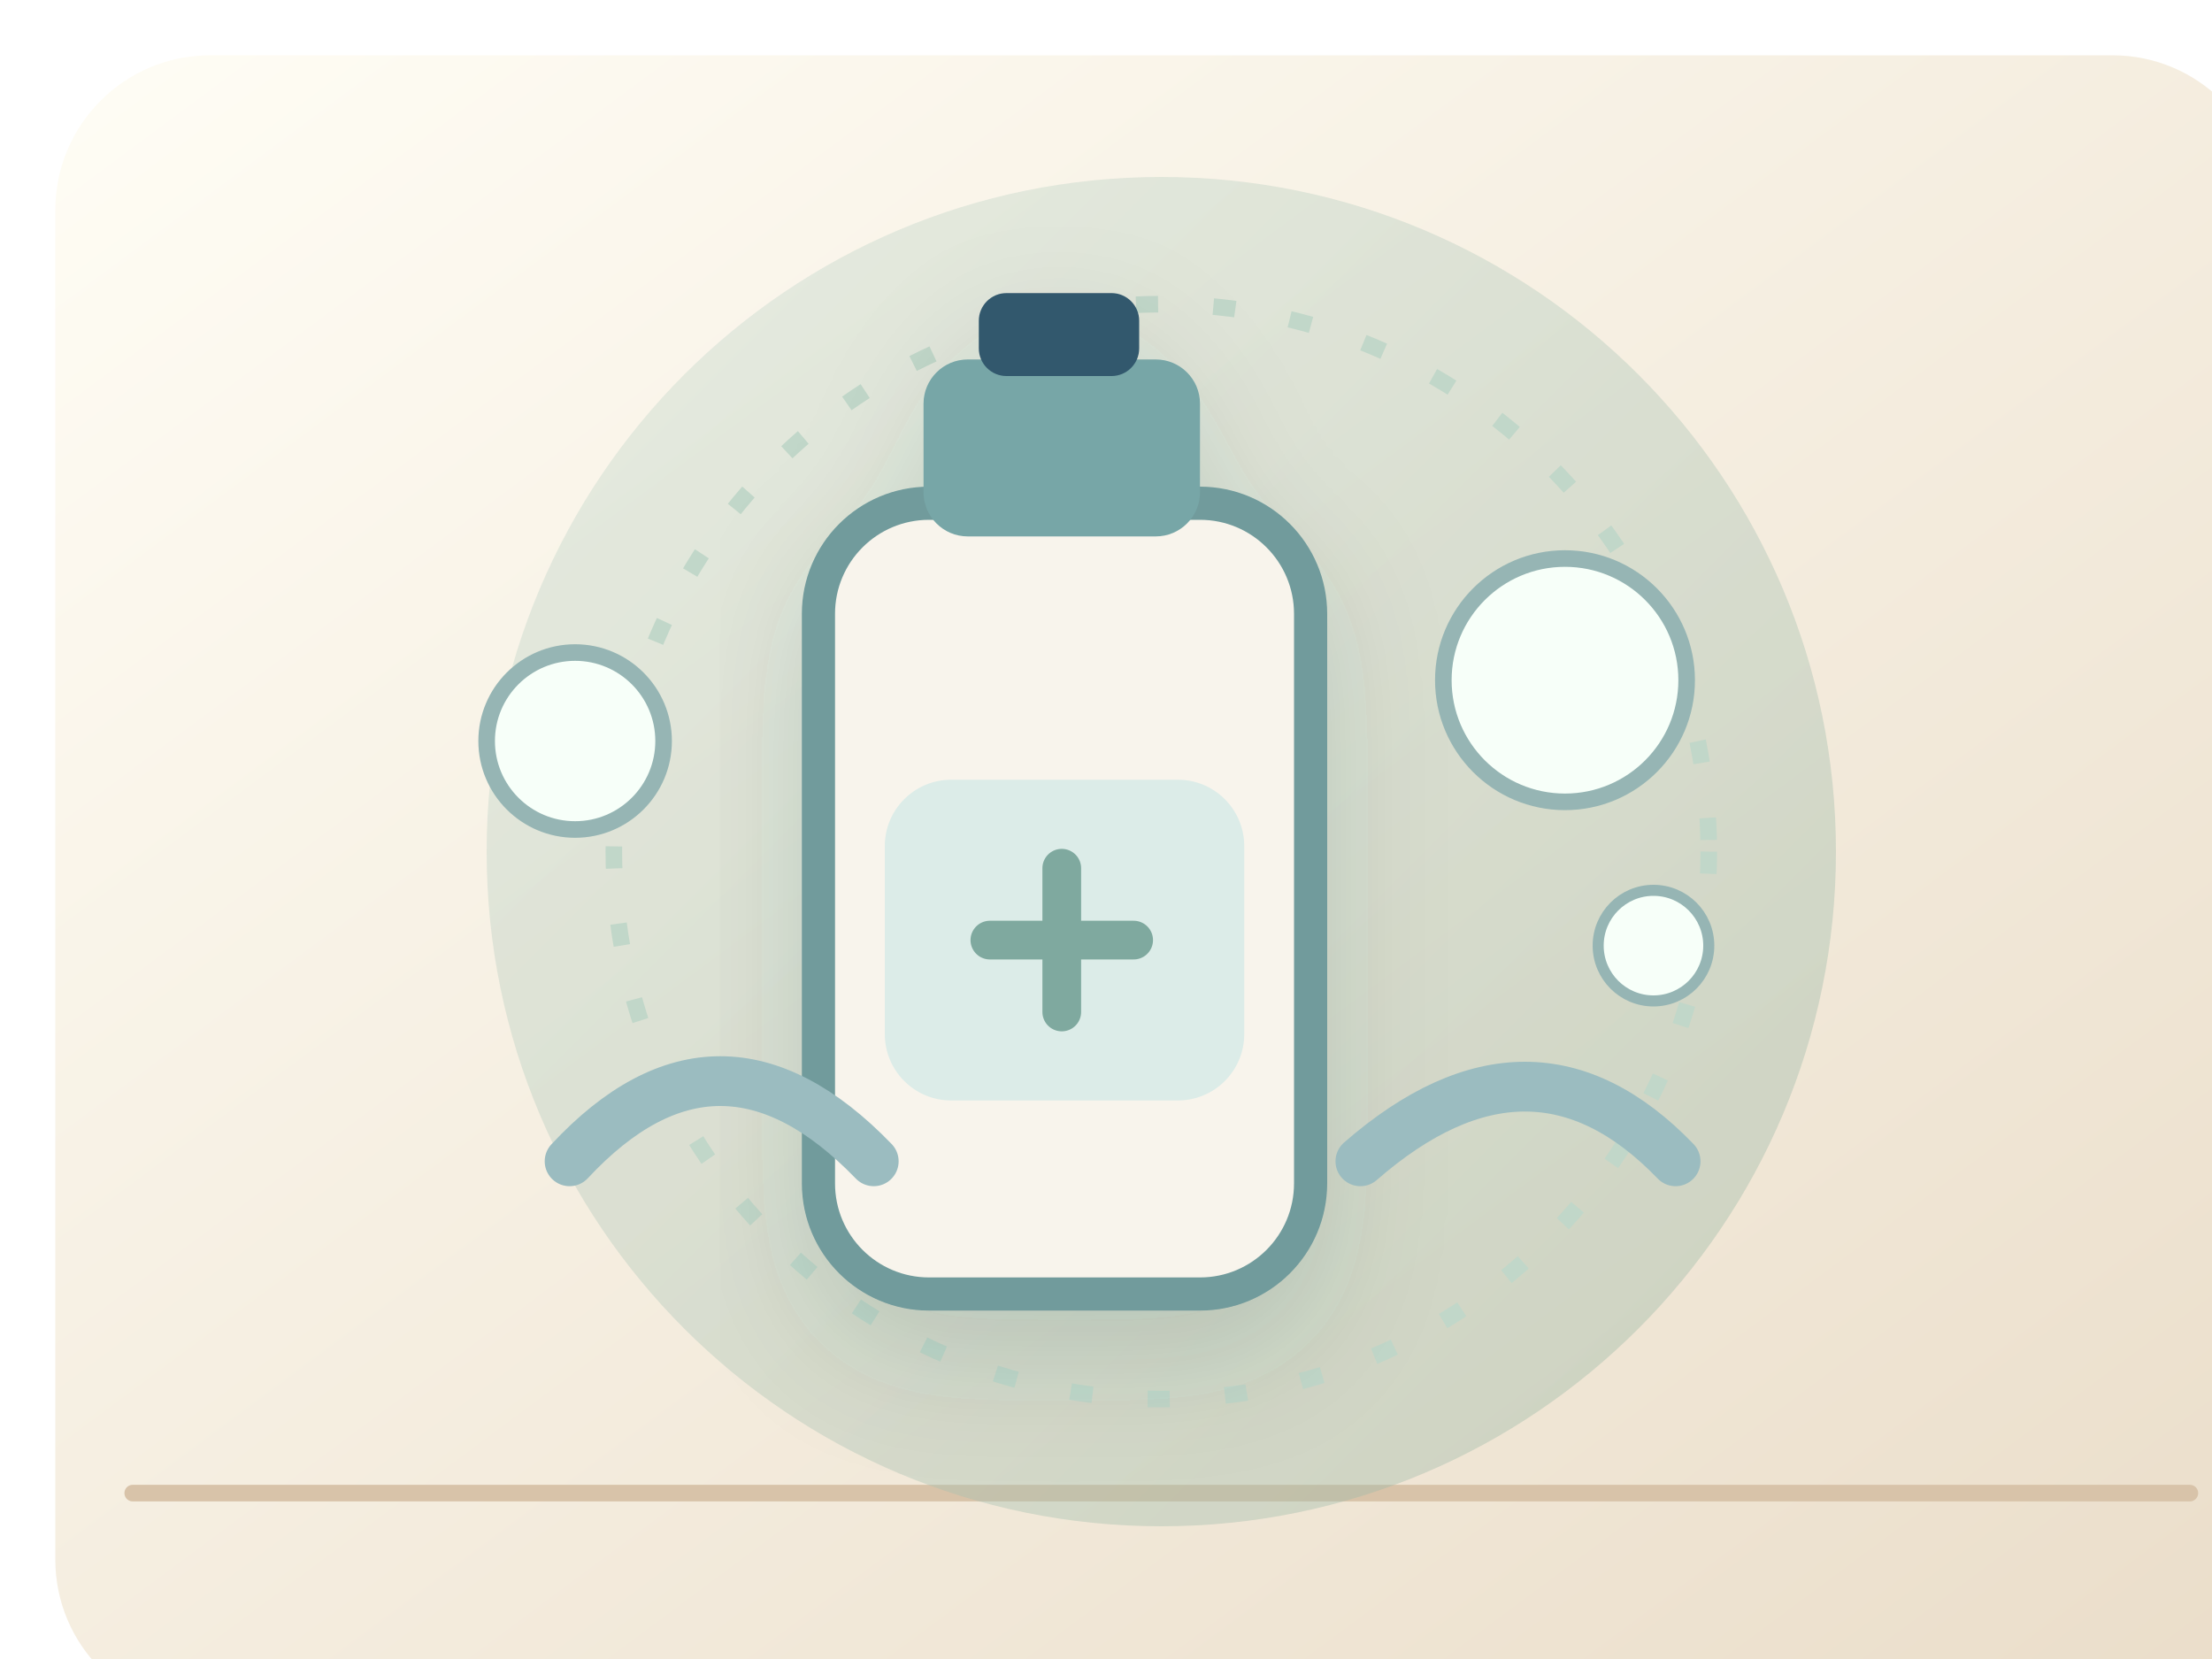
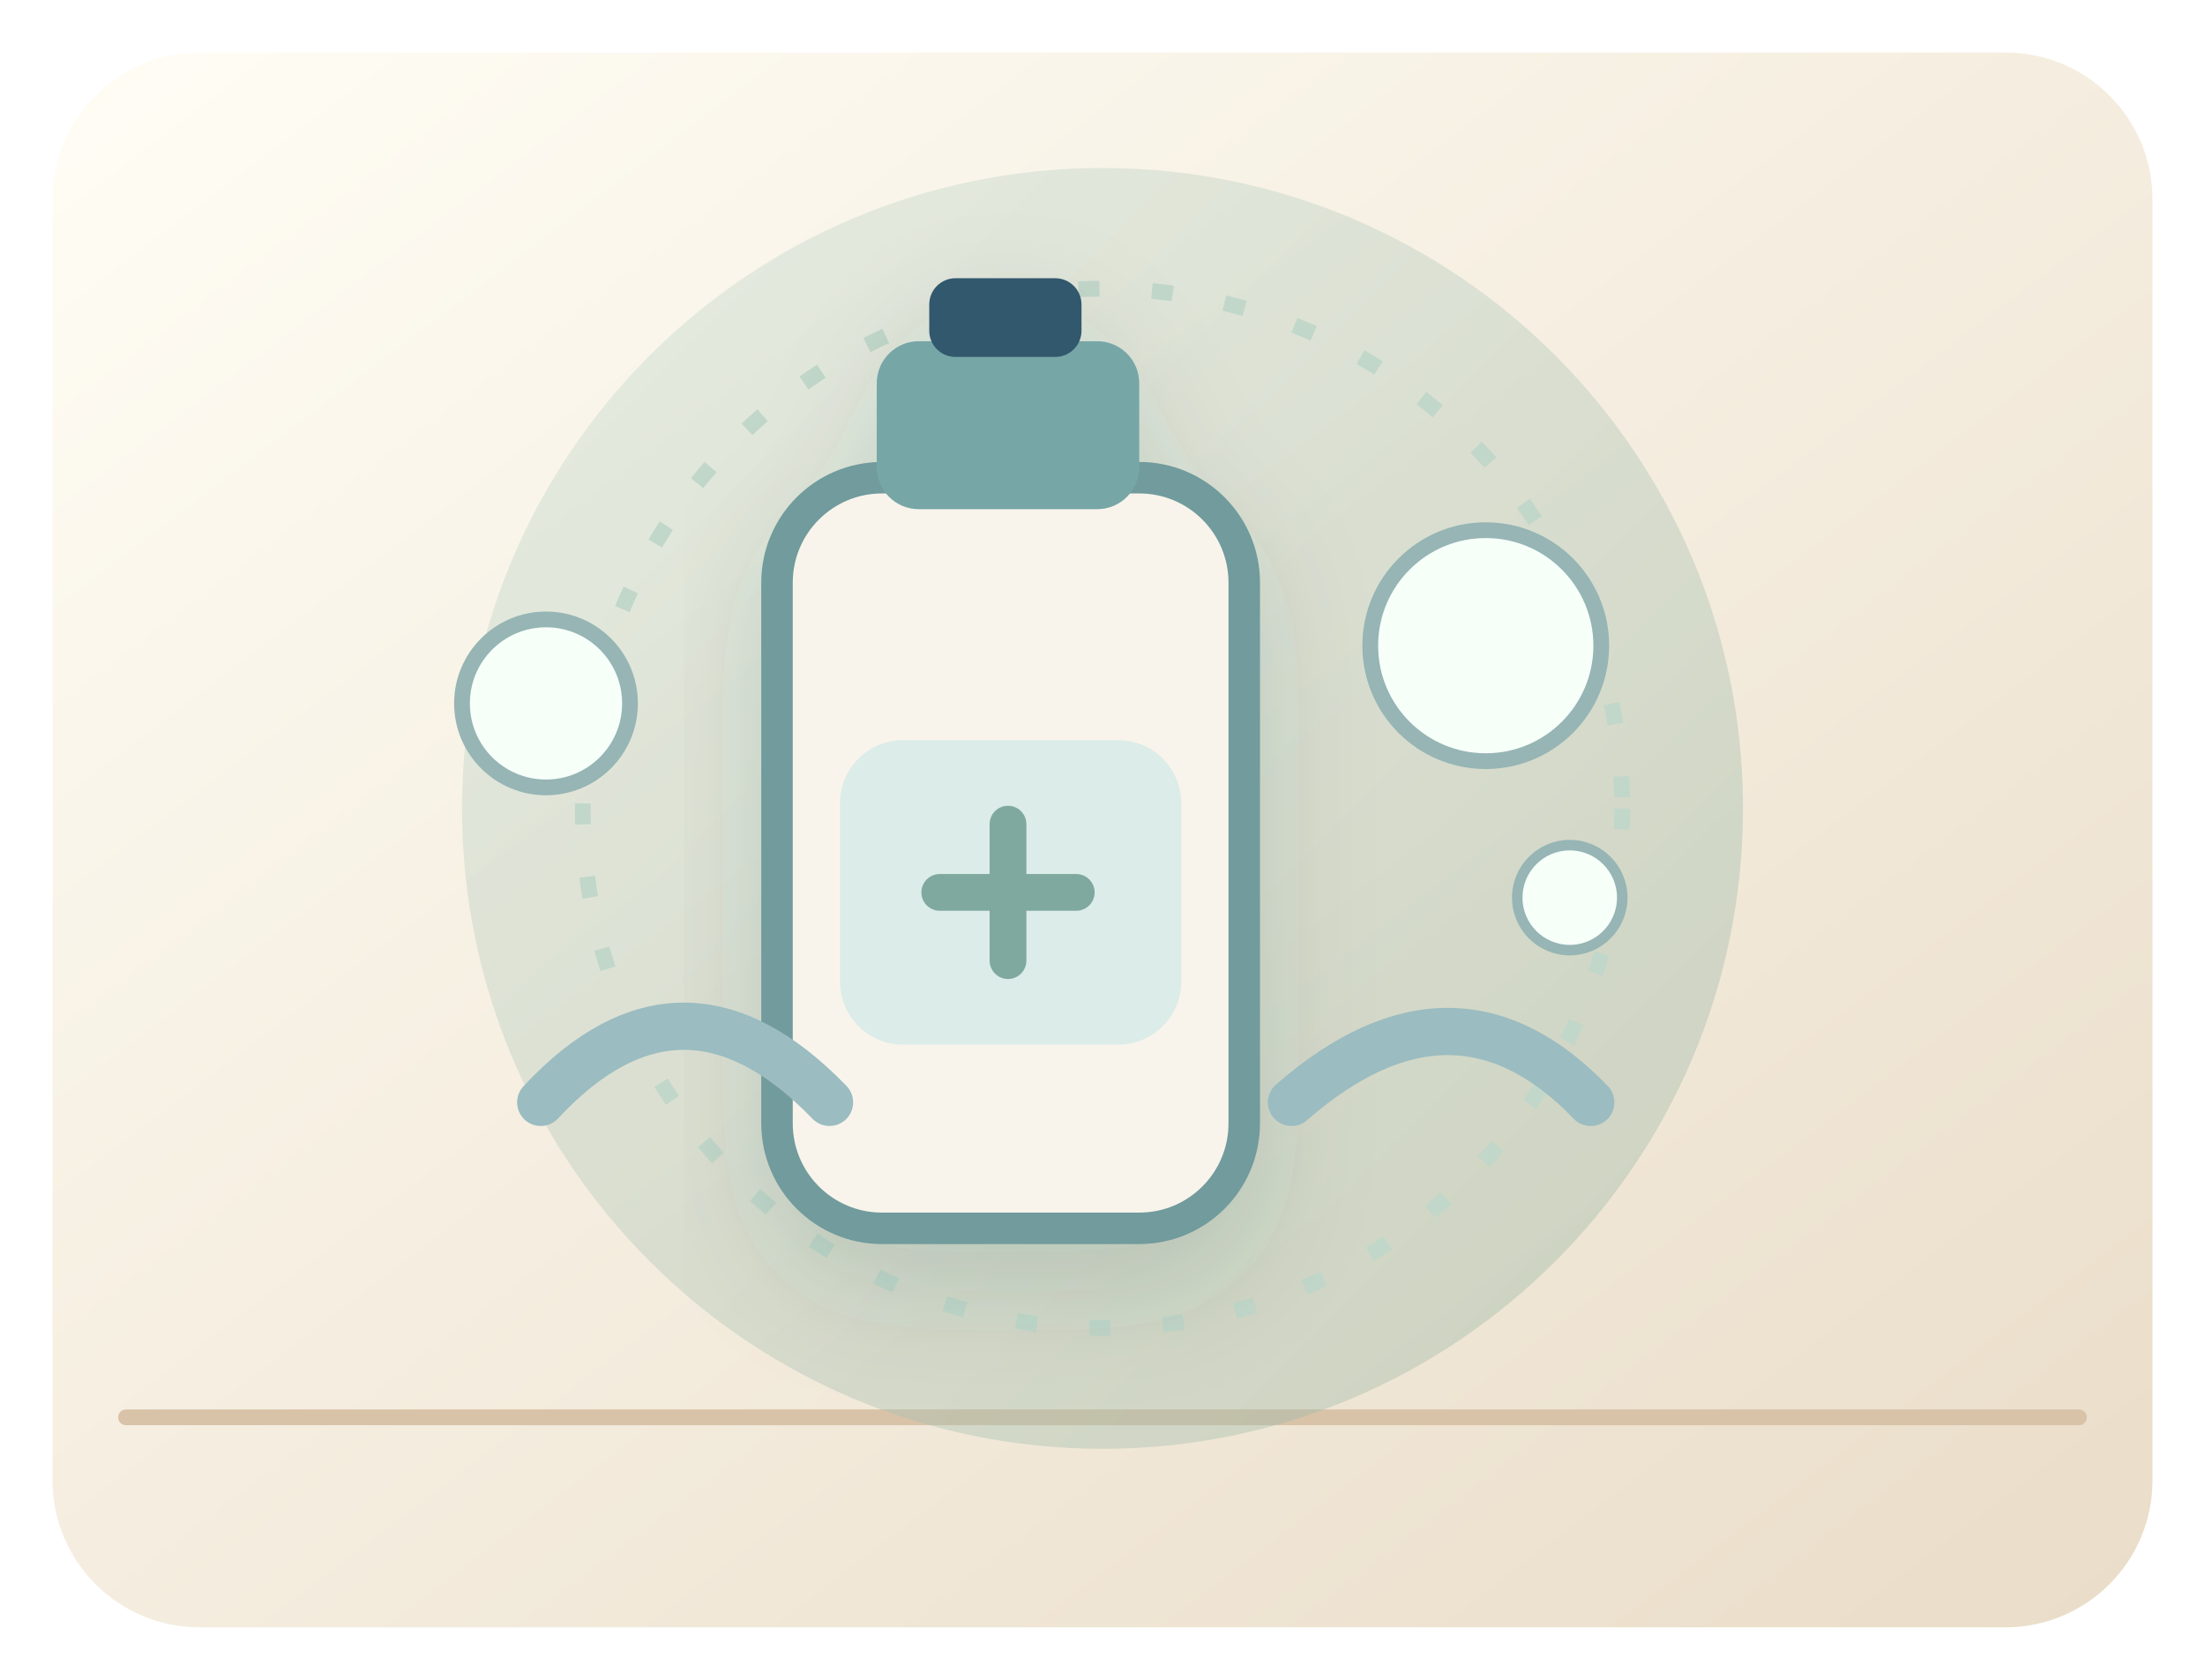
- <svg xmlns="http://www.w3.org/2000/svg" viewBox="0 0 Chăm sóc tắm và spa 320" role="img" aria-label="Care illustration">
+ <svg xmlns="http://www.w3.org/2000/svg" viewBox="0 0 420 320" role="img" aria-label="Sản phẩm tắm và spa">
  <defs>
    <linearGradient id="paper" x1="0" y1="0" x2="1" y2="1">
      <stop stop-color="#fffdf5" />
      <stop offset="1" stop-color="#eaddc9" />
    </linearGradient>
    <linearGradient id="sage" x1="0" y1="0" x2="1" y2="1">
      <stop stop-color="#c7dacf" />
      <stop offset="1" stop-color="#91b19f" />
    </linearGradient>
    <linearGradient id="copper" x1="0" y1="0" x2="1" y2="1">
      <stop stop-color="#e2b78b" />
      <stop offset="1" stop-color="#b77b52" />
    </linearGradient>
    <filter id="shadow" x="-20%" y="-25%" width="150%" height="170%">
      <feDropShadow dx="0" dy="9" stdDeviation="11" flood-color="#254153" flood-opacity=".13" />
    </filter>
  </defs>
  <rect x="10" y="10" width="400" height="300" rx="28" fill="url(#paper)" />
  <path d="M24 270h372" stroke="#d8c3a9" stroke-width="3" stroke-linecap="round" />
  <circle cx="210" cy="154" r="122" fill="url(#sage)" opacity=".38" />
  <circle cx="210" cy="154" r="99" fill="none" stroke="#c1d7c9" stroke-width="3" stroke-dasharray="4 10" />
  <g filter="url(#shadow)">
    <rect x="148" y="91" width="89" height="143" rx="20" fill="#f8f4ec" stroke="#719b9c" stroke-width="6" />
    <rect x="167" y="65" width="50" height="32" rx="8" fill="#77a6a7" />
    <rect x="177" y="53" width="29" height="15" rx="5" fill="#31586d" />
    <rect x="160" y="141" width="65" height="58" rx="12" fill="#dcece8" />
    <path d="M192 157v26m-13-13h26" stroke="#7fa99f" stroke-width="7" stroke-linecap="round" />
  </g>
  <path d="M103 210q27-29 55 0m88 0q31-27 57 0" fill="none" stroke="#9bbcc0" stroke-width="9" stroke-linecap="round" />
  <circle cx="104" cy="134" r="16" fill="#f7fff9" stroke="#96b5b4" stroke-width="3" />
  <circle cx="283" cy="123" r="22" fill="#f7fff9" stroke="#96b5b4" stroke-width="3" />
  <circle cx="299" cy="171" r="10" fill="#f7fff9" stroke="#96b5b4" stroke-width="2" />
</svg>
